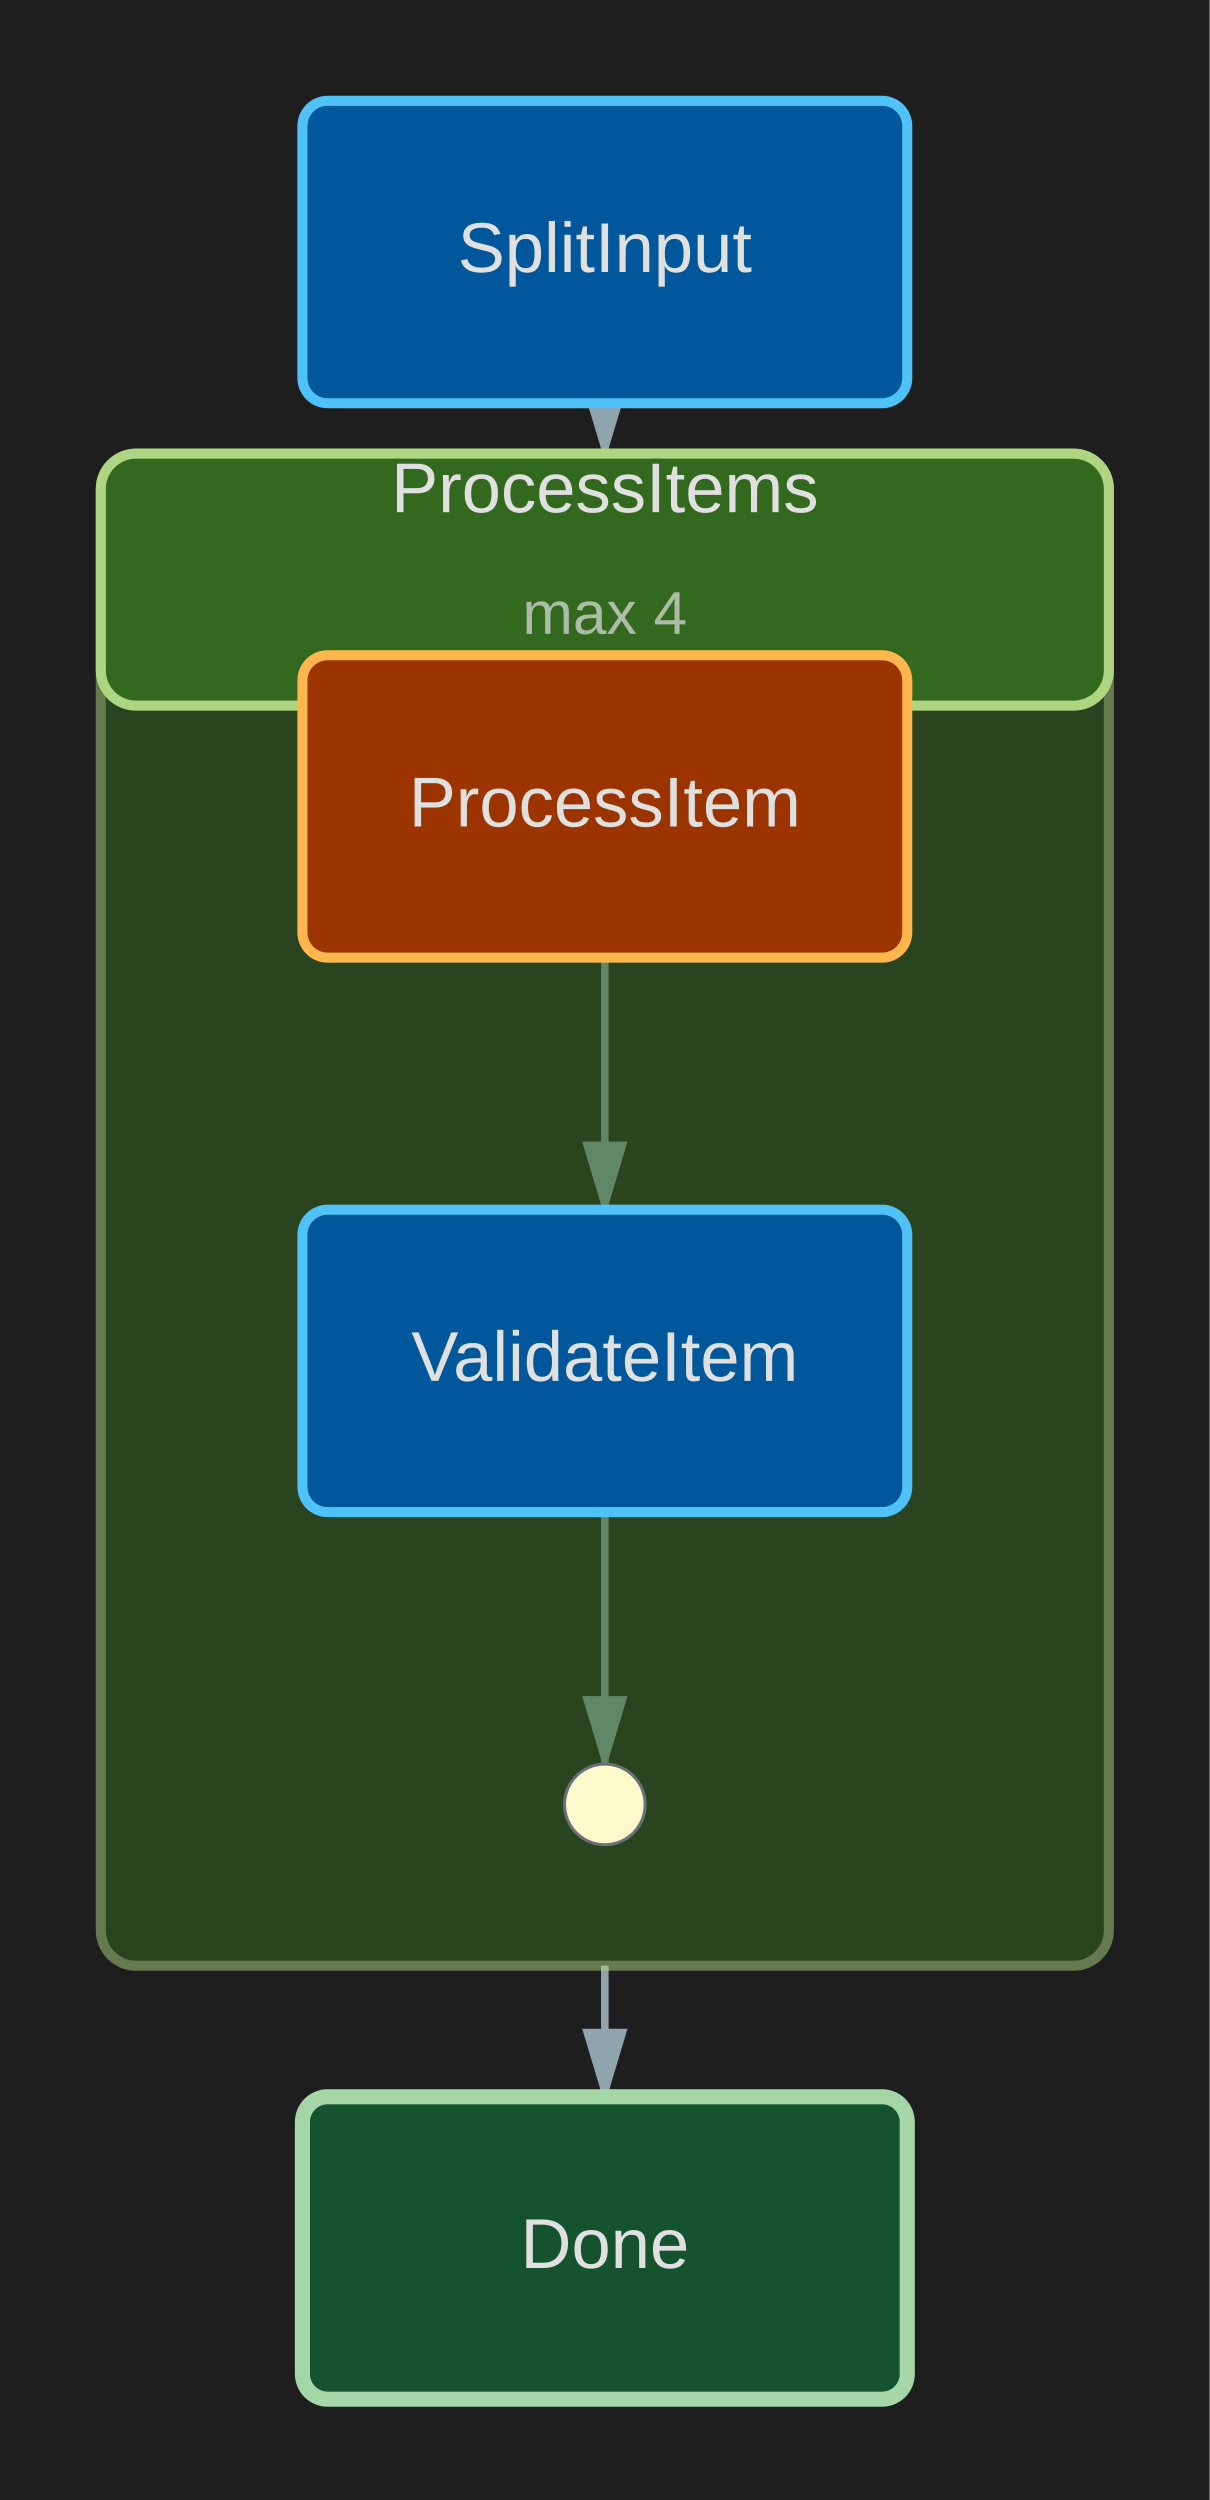
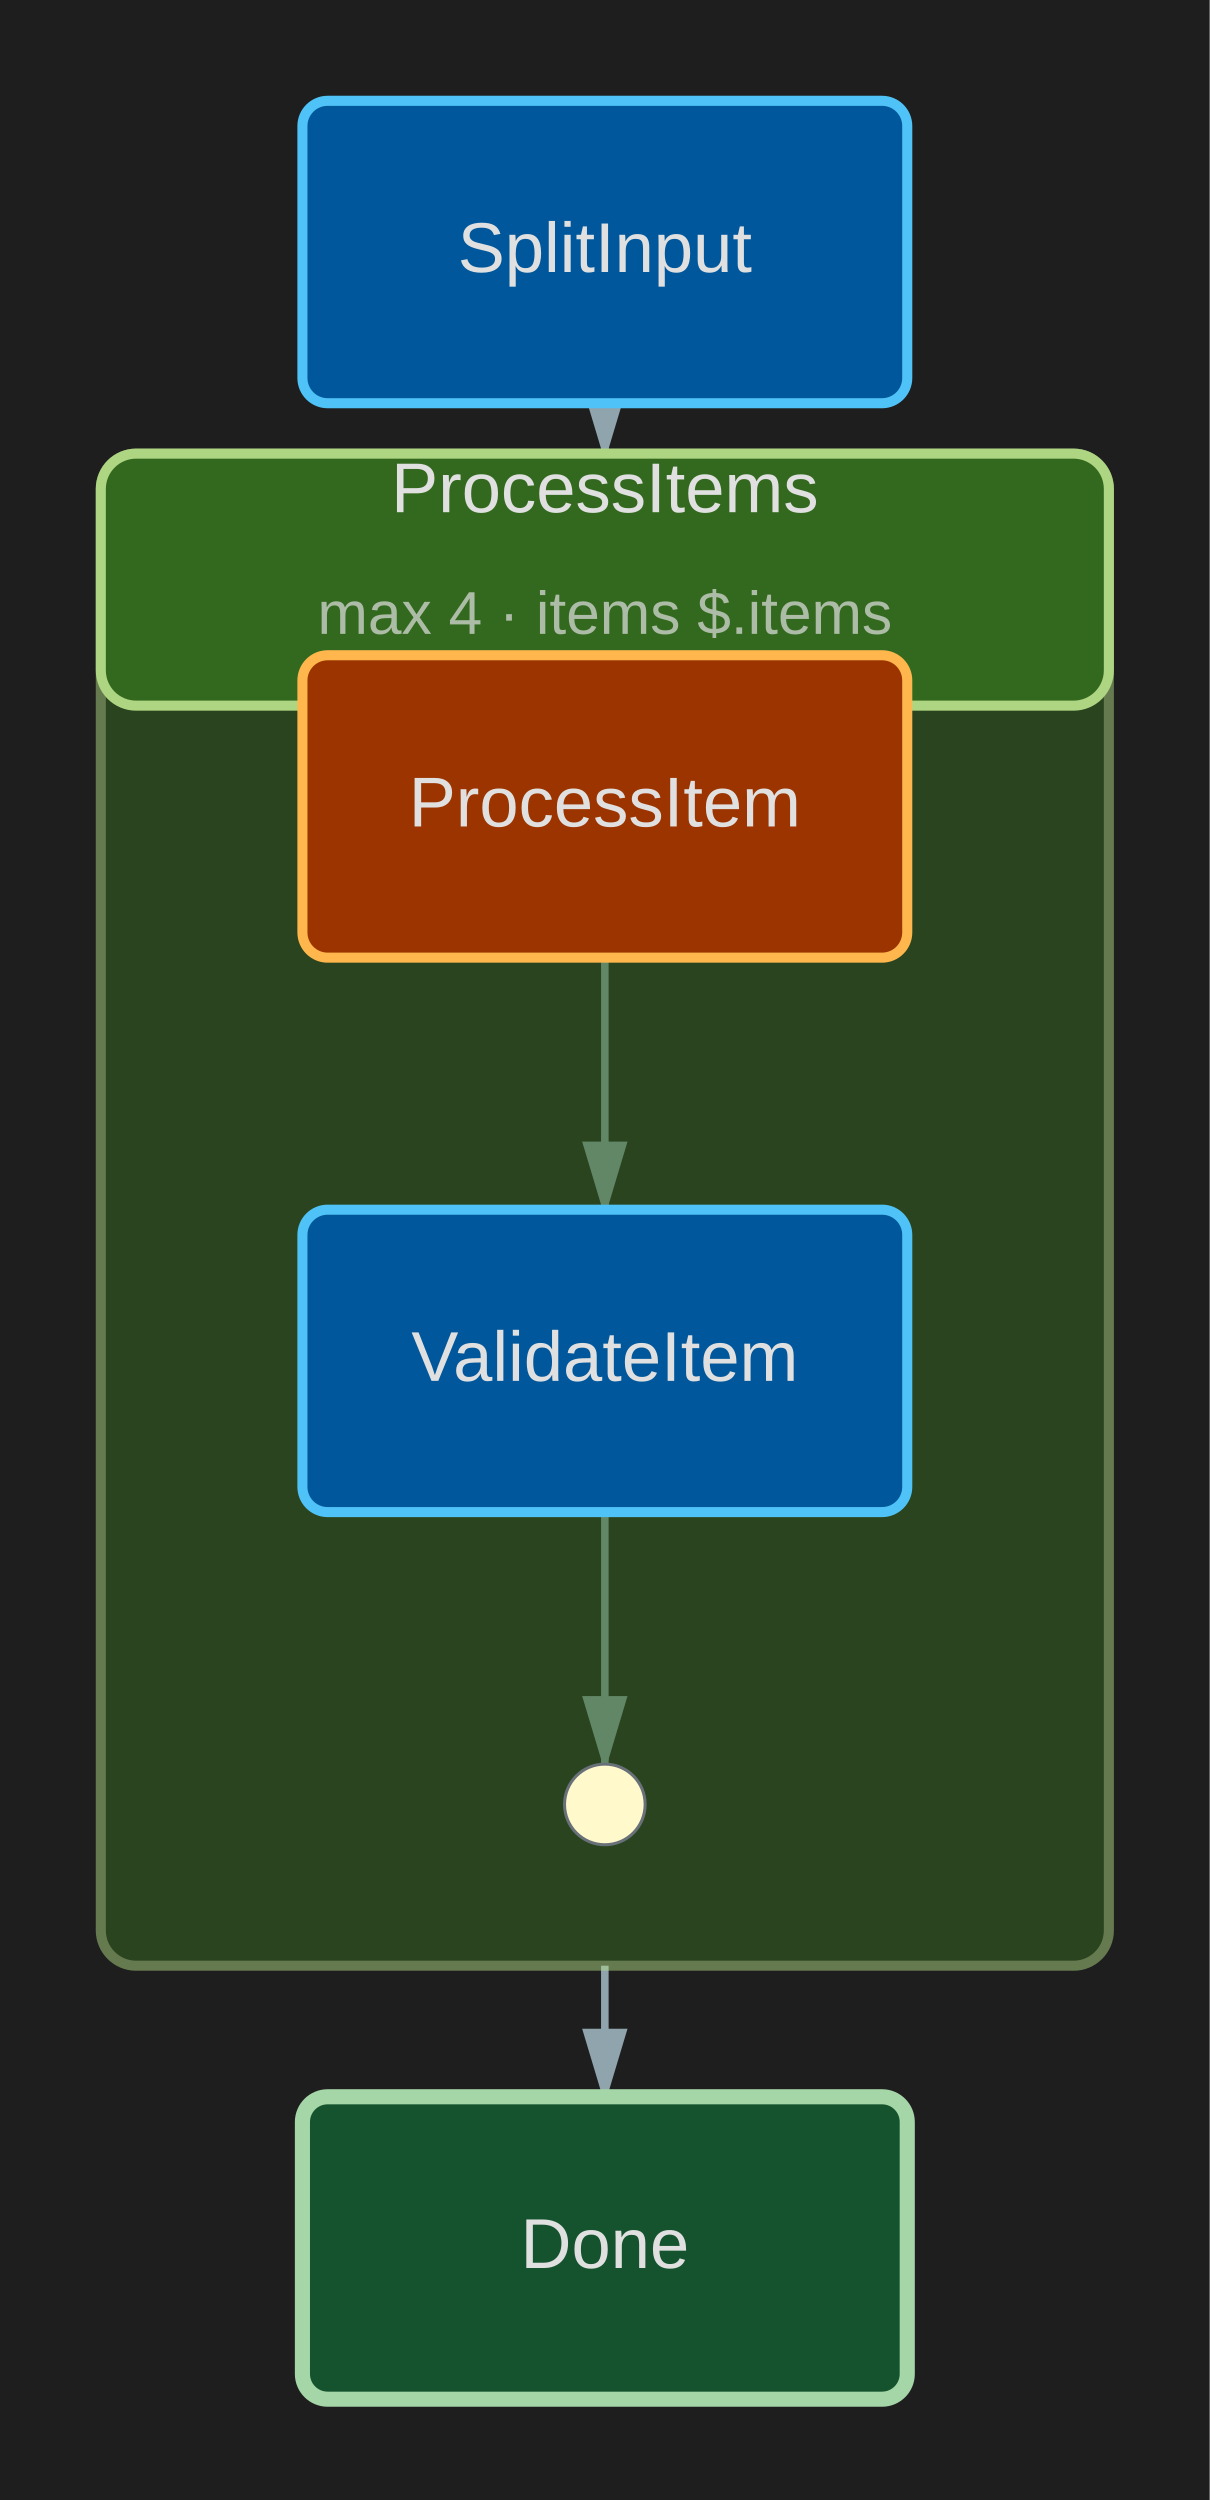
- <svg xmlns="http://www.w3.org/2000/svg" width="240" height="496" viewBox="-40 0 240 496">
+ <svg xmlns="http://www.w3.org/2000/svg" width="240" height="496" viewBox="-40 0 240 496" role="graphics-document" aria-label="Map state iterating over a list of items">
  <rect x="-40" y="0" width="240" height="496" fill="#1e1e1e" />
  <defs>
    <marker id="arrowhead-normal" markerWidth="10" markerHeight="10" refX="9" refY="3" orient="auto">
      <polygon points="0 0, 10 3, 0 6" fill="#90a4ae" />
    </marker>
    <marker id="arrowhead-error" markerWidth="10" markerHeight="10" refX="9" refY="3" orient="auto">
      <polygon points="0 0, 10 3, 0 6" fill="#ef5350" />
    </marker>
    <marker id="arrowhead-choice" markerWidth="10" markerHeight="10" refX="9" refY="3" orient="auto">
      <polygon points="0 0, 10 3, 0 6" fill="#ce93d8" />
    </marker>
    <marker id="arrowhead-default" markerWidth="10" markerHeight="10" refX="9" refY="3" orient="auto">
      <polygon points="0 0, 10 3, 0 6" fill="#ba68c8" />
    </marker>
    <marker id="arrowhead-retry" markerWidth="10" markerHeight="10" refX="9" refY="3" orient="auto">
      <polygon points="0 0, 10 3, 0 6" fill="#ffca28" />
    </marker>
  </defs>
  <g class="edges">
    <path d="M80,80L80,90" data-edge-id="SplitInput-&gt;ProcessItems#normal#0" fill="none" stroke="#90a4ae" stroke-width="1.5" marker-end="url(#arrowhead-normal)" />
    <path d="M80,140L80,130" data-edge-id="ProcessItems-&gt;ProcessItem#normal#0" fill="none" stroke="#90a4ae" stroke-width="1.5" marker-end="url(#arrowhead-normal)" />
    <path d="M80,190L80,194.167C80,198.333,80,206.667,80,215C80,223.333,80,231.667,80,235.833L80,240" data-edge-id="ProcessItem-&gt;ValidateItem#normal#0" fill="none" stroke="#90a4ae" stroke-width="1.5" marker-end="url(#arrowhead-normal)" />
    <path d="M80,300L80,304.167C80,308.333,80,316.667,80,325C80,333.333,80,341.667,80,345.833L80,350" data-edge-id="ValidateItem-&gt;ProcessItems__iterator__end#normal#0" fill="none" stroke="#90a4ae" stroke-width="1.5" marker-end="url(#arrowhead-normal)" />
    <path d="M80,390L80,416" data-edge-id="ProcessItems-&gt;Done#normal#0" fill="none" stroke="#90a4ae" stroke-width="1.5" marker-end="url(#arrowhead-normal)" />
  </g>
  <g class="containers">
    <g class="container container-Map" data-state-id="ProcessItems" data-state-type="Map" transform="translate(80, 240)">
      <rect x="-100" y="-150" width="200" height="300" rx="7" fill="#33691e" stroke="#aed581" stroke-width="2" opacity="0.5" />
      <rect x="-100" y="-150" width="200" height="50" rx="7" fill="#33691e" stroke="#aed581" stroke-width="2" />
      <text x="0" y="-142.35" text-anchor="middle" dominant-baseline="middle" fill="#e0e0e0" font-size="14" font-family="Arial, sans-serif">ProcessItems</text>
-       <text x="0" y="-117.65" text-anchor="middle" dominant-baseline="middle" fill="#e0e0e0" font-size="12" font-family="Arial, sans-serif" opacity="0.7">max 4</text>
+       <text x="0" y="-117.65" text-anchor="middle" dominant-baseline="middle" fill="#e0e0e0" font-size="12" font-family="Arial, sans-serif" opacity="0.7">max 4 · items $.items</text>
    </g>
  </g>
  <g class="nodes">
    <g class="node node-Pass" data-state-id="SplitInput" data-state-type="Pass" transform="translate(80, 50)">
      <rect x="-60" y="-30" width="120" height="60" rx="5" fill="#01579b" stroke="#4fc3f7" stroke-width="2" />
      <text x="0" y="0" text-anchor="middle" dominant-baseline="middle" fill="#e0e0e0" font-size="14" font-family="Arial, sans-serif">SplitInput</text>
    </g>
    <g class="node node-Task" data-state-id="ProcessItem" data-state-type="Task" transform="translate(80, 160)">
      <rect x="-60" y="-30" width="120" height="60" rx="5" fill="#9c3400" stroke="#ffb74d" stroke-width="2" />
      <text x="0" y="0" text-anchor="middle" dominant-baseline="middle" fill="#e0e0e0" font-size="14" font-family="Arial, sans-serif">ProcessItem</text>
    </g>
    <g class="node node-Pass" data-state-id="ValidateItem" data-state-type="Pass" transform="translate(80, 270)">
      <rect x="-60" y="-30" width="120" height="60" rx="5" fill="#01579b" stroke="#4fc3f7" stroke-width="2" />
      <text x="0" y="0" text-anchor="middle" dominant-baseline="middle" fill="#e0e0e0" font-size="14" font-family="Arial, sans-serif">ValidateItem</text>
    </g>
-     <g class="node node-IteratorEnd" data-state-id="ProcessItems__iterator__end" data-state-type="IteratorEnd" transform="translate(80, 358)">
+     <g class="node node-IteratorEnd" data-state-id="ProcessItems__iterator__end" data-state-type="IteratorEnd" transform="translate(80, 358)" aria-hidden="true">
      <circle r="8" fill="#fff9cc" stroke="#687078" stroke-width="0.6" />
      <text x="0" y="0" text-anchor="middle" dominant-baseline="middle" fill="#e0e0e0" font-size="14" font-family="Arial, sans-serif" />
    </g>
    <g class="node node-Succeed" data-state-id="Done" data-state-type="Succeed" transform="translate(80, 446)">
      <rect x="-60" y="-30" width="120" height="60" rx="5" fill="#14532d" stroke="#a5d6a7" stroke-width="3" />
      <text x="0" y="0" text-anchor="middle" dominant-baseline="middle" fill="#e0e0e0" font-size="14" font-family="Arial, sans-serif">Done</text>
    </g>
  </g>
</svg>
